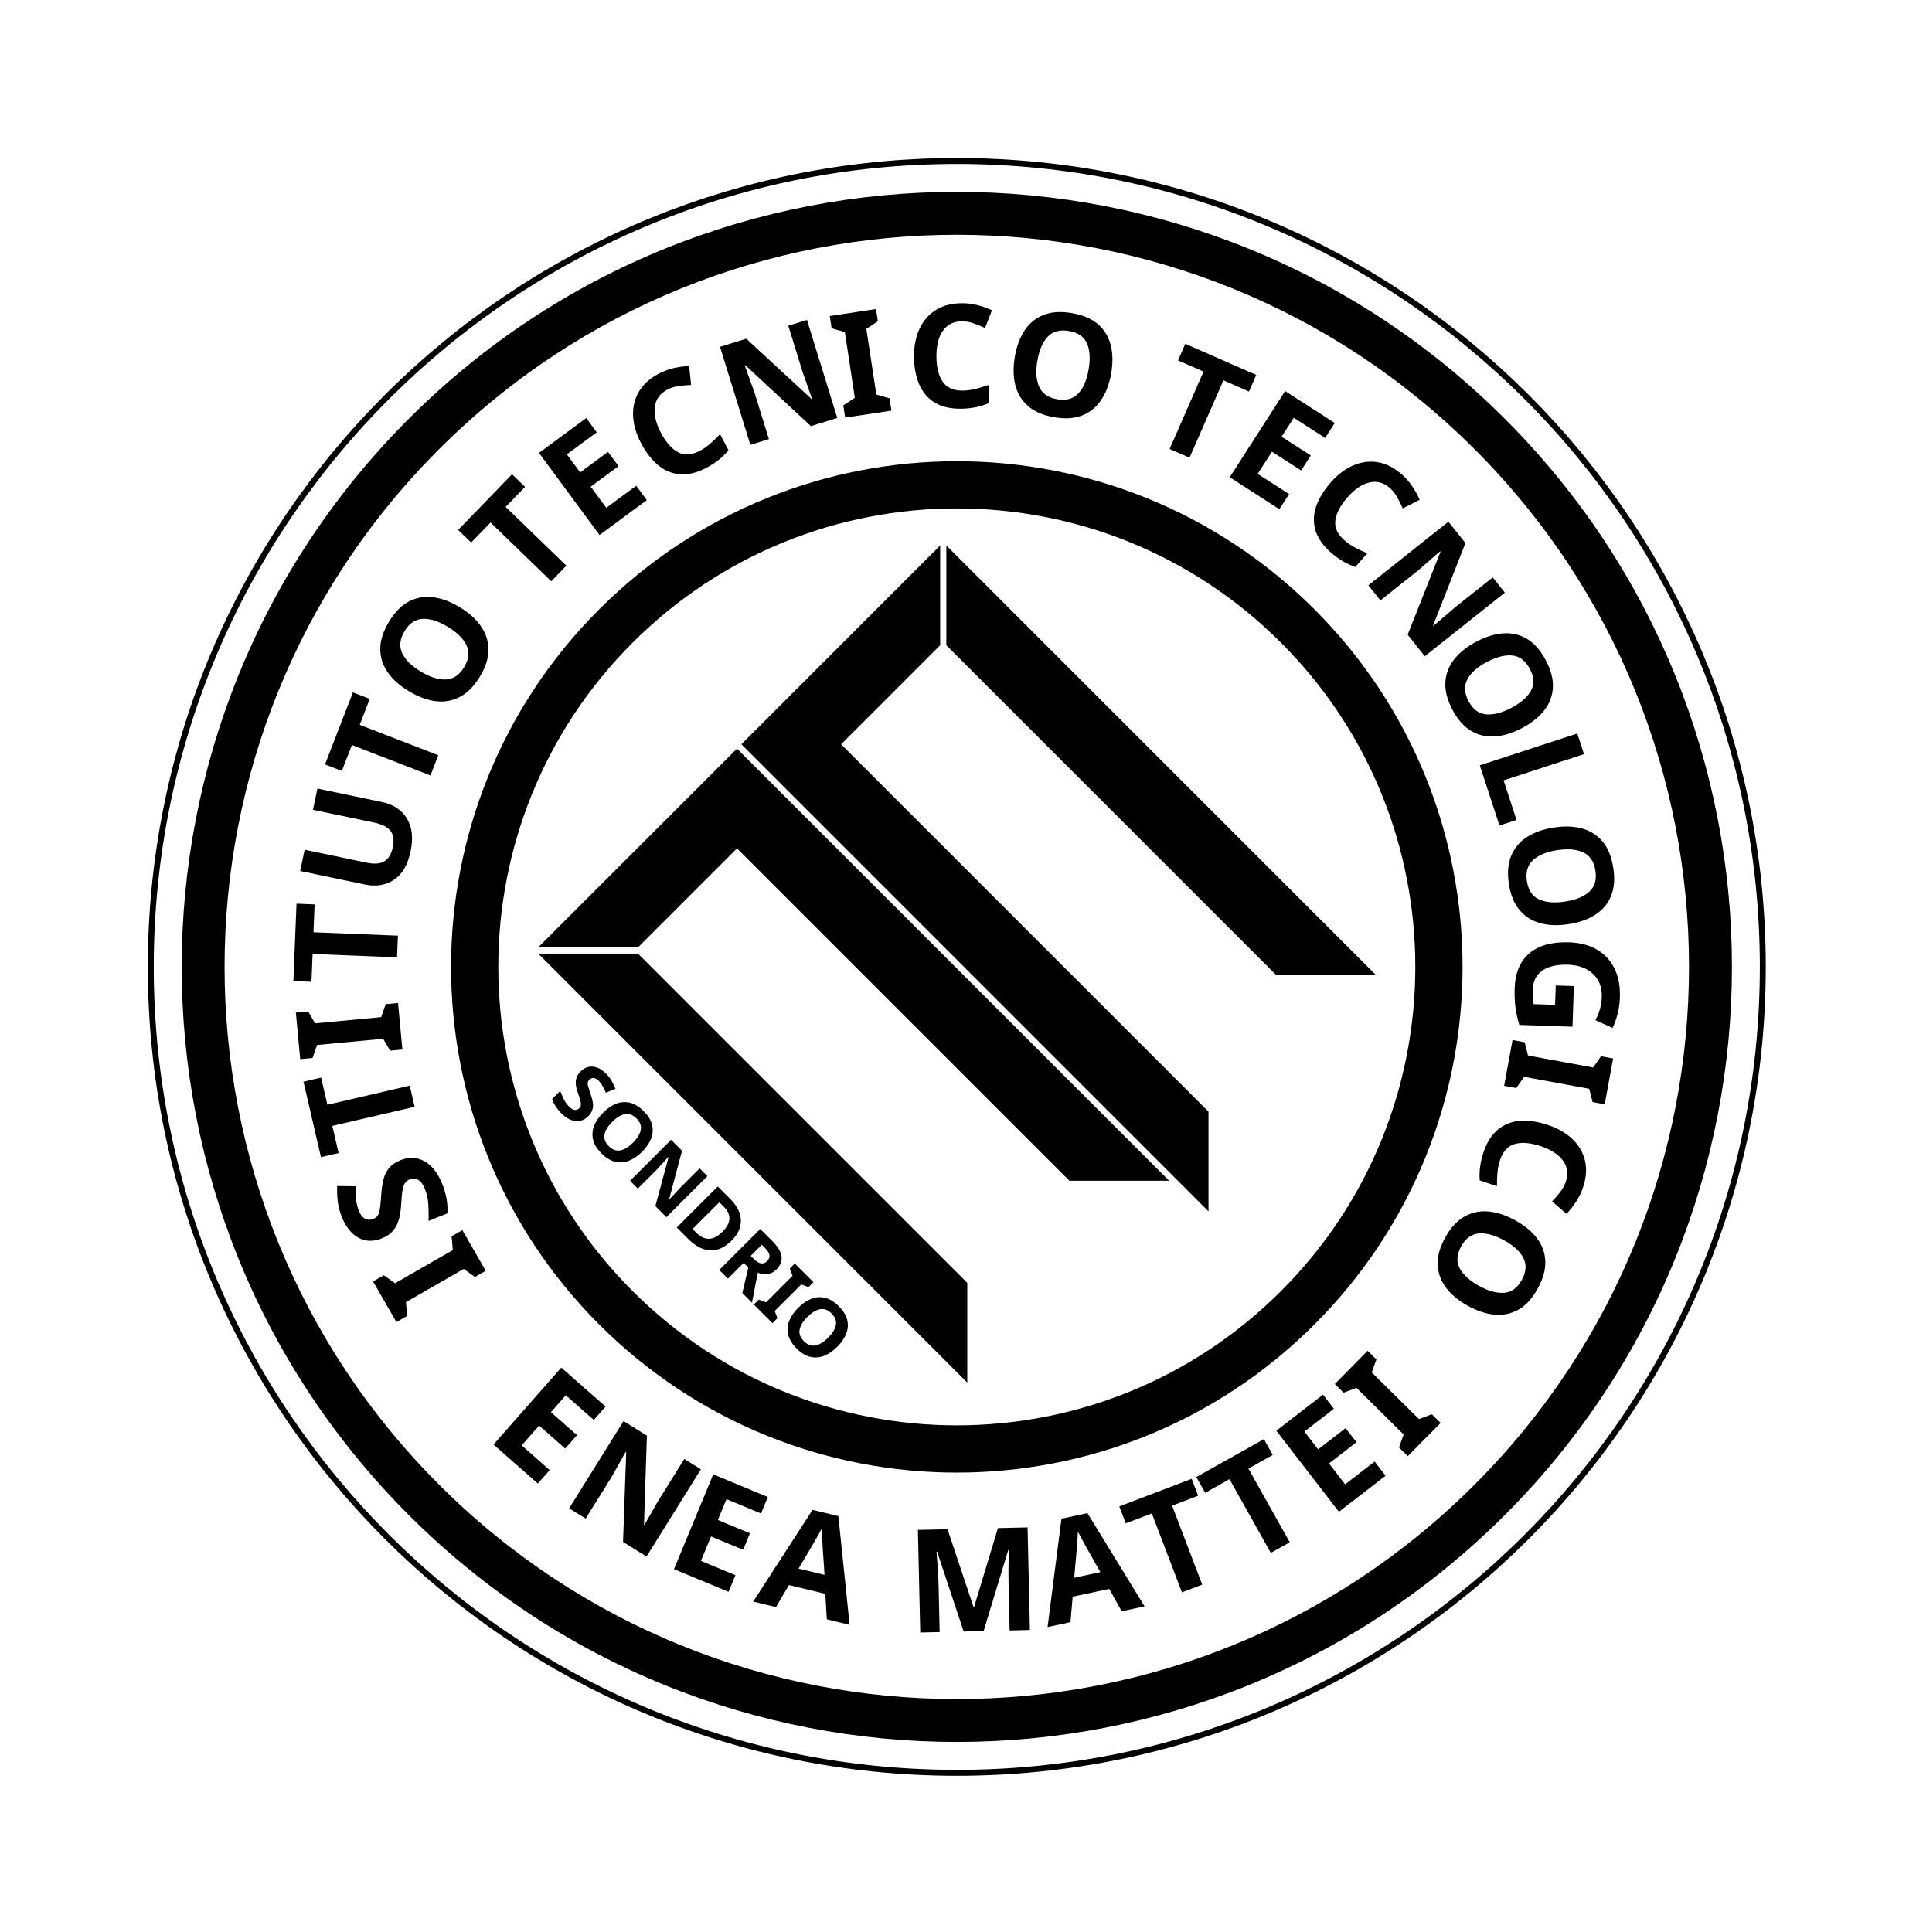
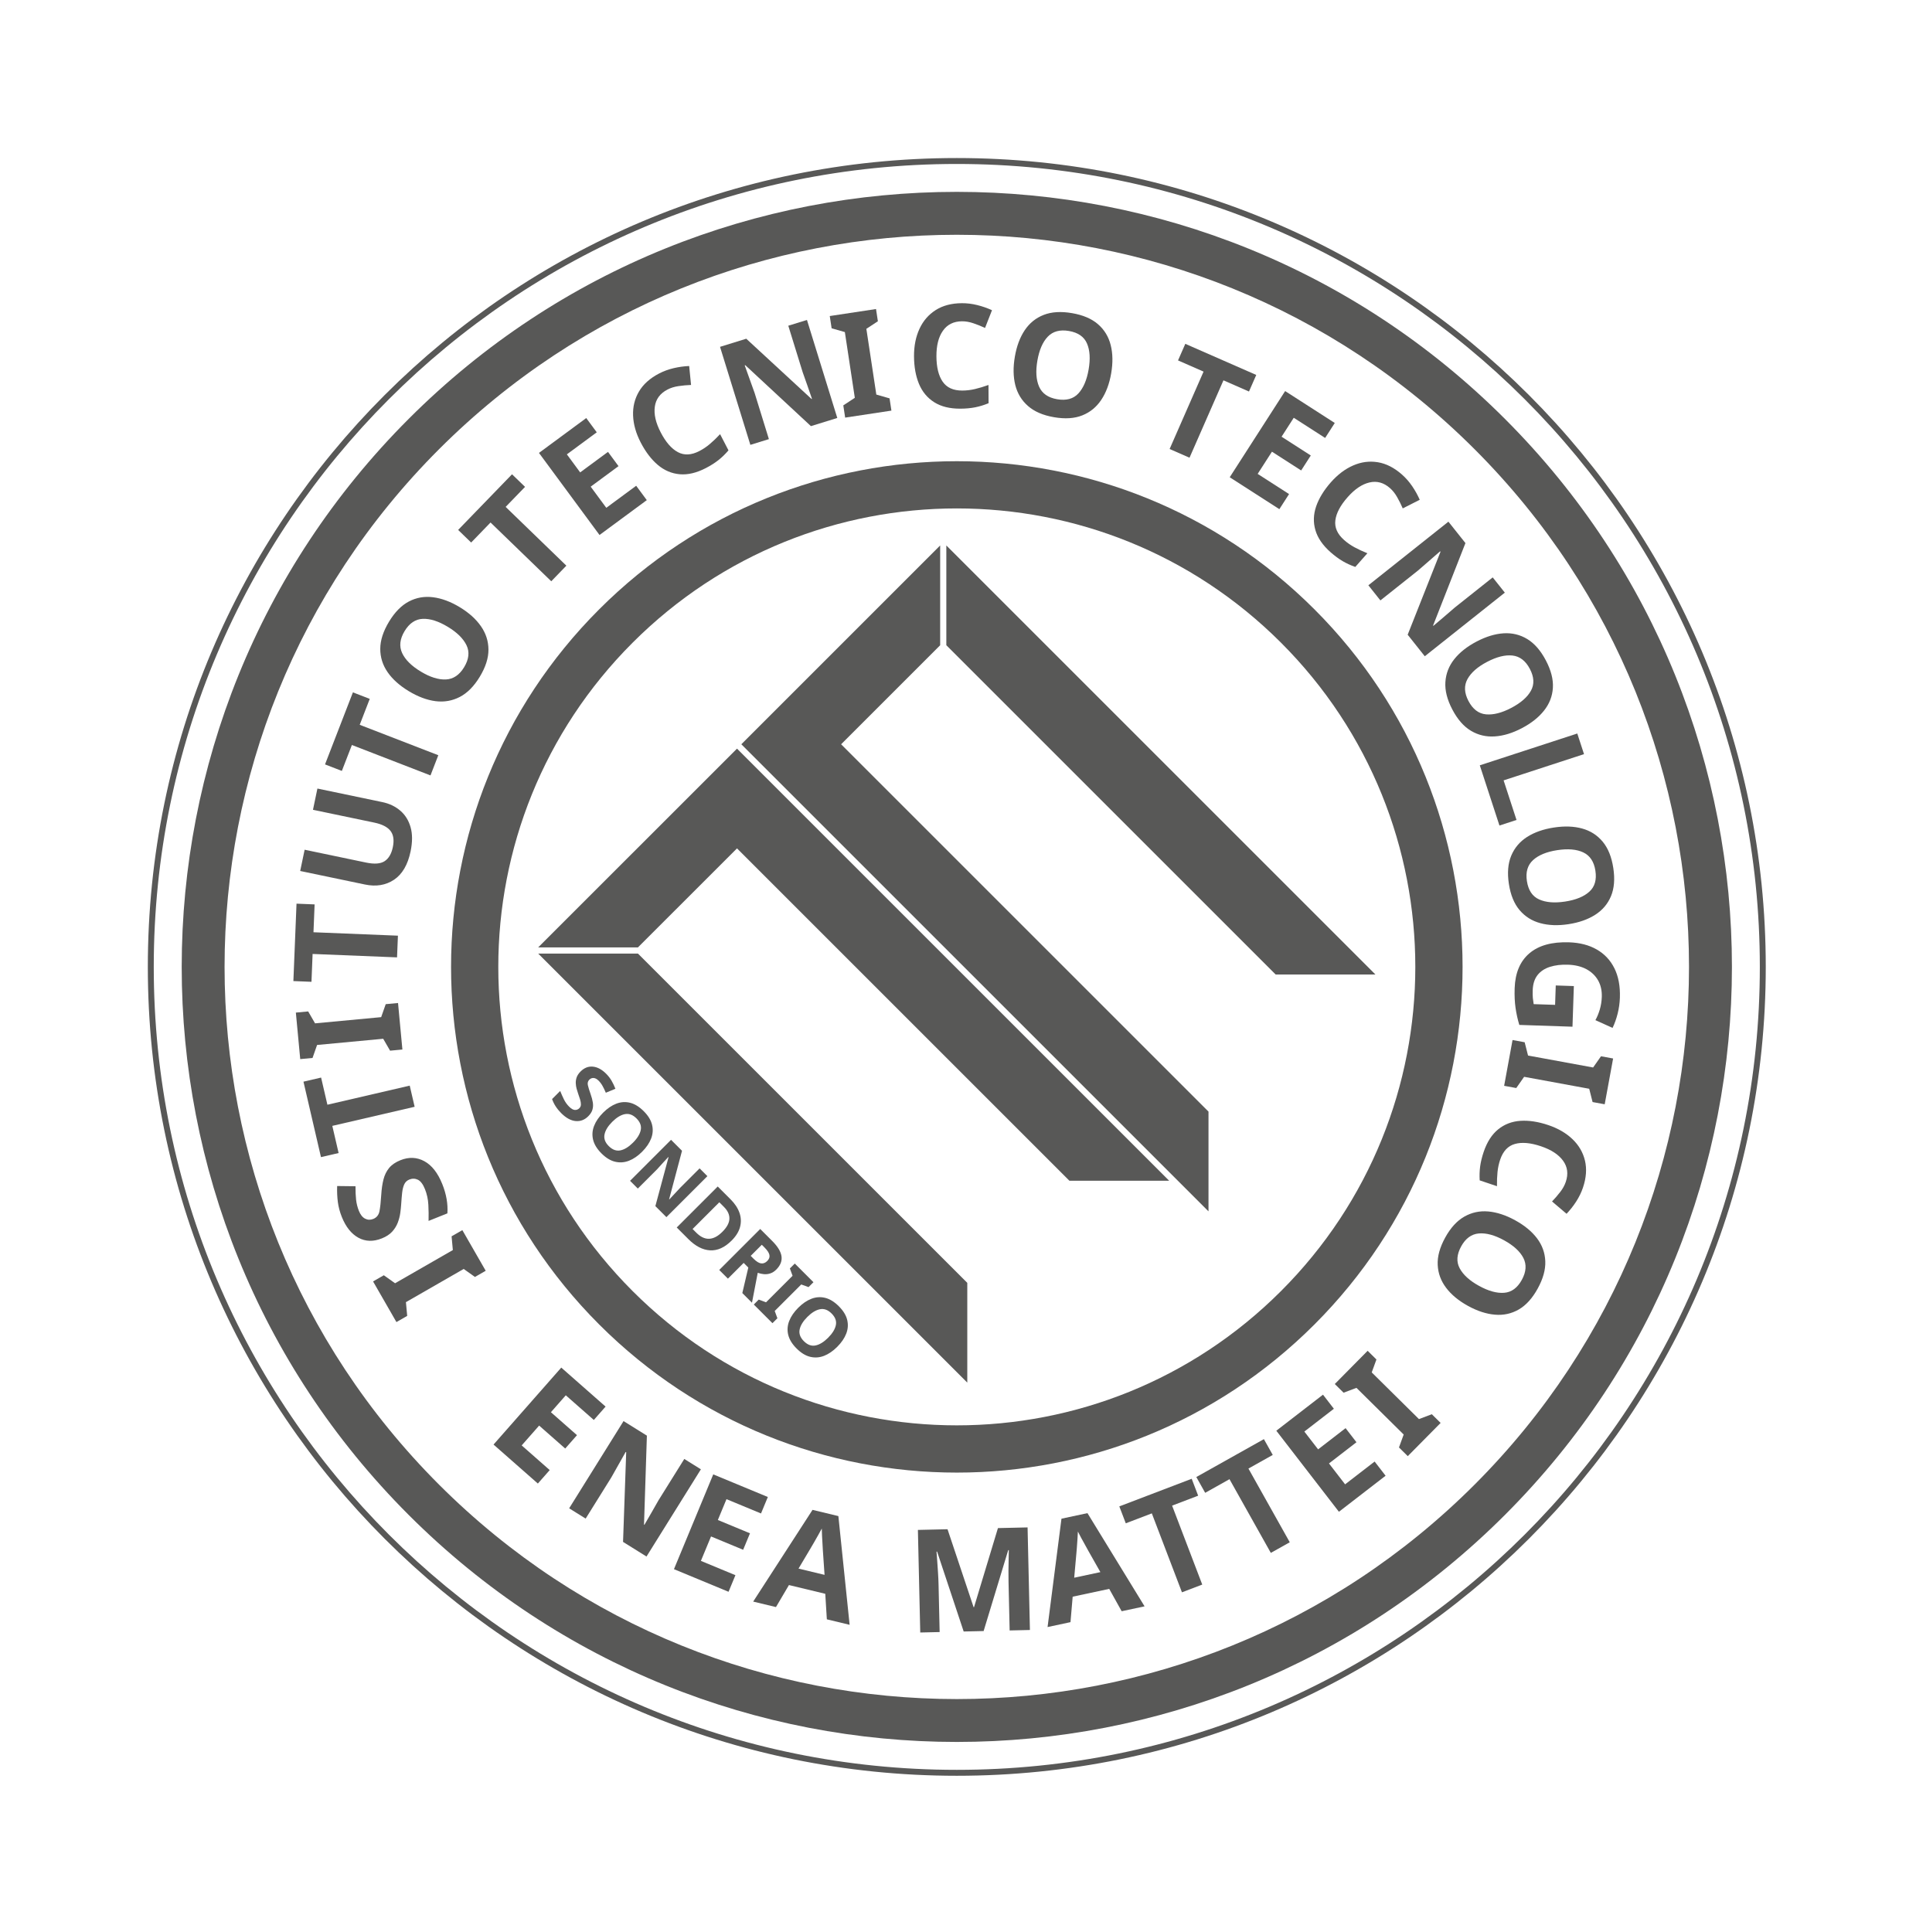
<svg xmlns="http://www.w3.org/2000/svg" viewBox="0 0 646.29 651.97">
  <defs>
-     <style>.cls-1,.cls-4{fill:none;}.cls-2{font-size:48.5px;}.cls-2,.cls-3{font-family:Tahoma-Bold, Tahoma;font-weight:700;}.cls-3{font-size:27.4px;}.cls-4{stroke:#000;stroke-miterlimit:10;stroke-width:2px;}</style>
+     <style>.cls-1{font-size:48.5px;}.cls-1,.cls-2,.cls-3{fill:#585857;}.cls-1,.cls-3{font-family:Tahoma-Bold, Tahoma;font-weight:700;}.cls-3{font-size:27.4px;}.cls-4{fill:none;stroke:#585857;stroke-miterlimit:10;stroke-width:2px;}</style>
  </defs>
  <g id="Livello_2" data-name="Livello 2">
    <g id="Livello_1-2" data-name="Livello 1">
-       <circle class="cls-1" cx="322.84" cy="326.29" r="259.31" />
-       <text class="cls-2" transform="matrix(-0.5, -0.87, 0.87, -0.5, 164.66, 430.18)">I</text>
-       <text class="cls-2" transform="translate(153.27 410.94) rotate(-111.85)">S</text>
-       <text class="cls-2" transform="translate(142.25 383.6) rotate(-103.06)">T</text>
-       <text class="cls-2" transform="translate(135.92 355.71) rotate(-95.36)">I</text>
-       <text class="cls-2" transform="translate(133.55 333.44) rotate(-87.68)">T</text>
-       <text class="cls-2" transform="translate(134.34 305.04) rotate(-78.2)">U</text>
-       <text class="cls-2" transform="matrix(0.36, -0.93, 0.93, 0.36, 141.52, 271.33)">T</text>
-       <text class="cls-2" transform="matrix(0.52, -0.86, 0.86, 0.52, 151.44, 244.71)">O</text>
-       <text class="cls-2" transform="translate(170.76 214.07) rotate(-51.35)"> </text>
-       <text class="cls-2" transform="translate(178.79 203.61) rotate(-45.93)">T</text>
-       <text class="cls-2" transform="matrix(0.8, -0.59, 0.59, 0.8, 198.8, 183.11)">E</text>
-       <text class="cls-2" transform="translate(221.64 165.97) rotate(-27.38)">C</text>
-       <text class="cls-2" transform="translate(249.02 151.41) rotate(-17.19)">N</text>
-       <text class="cls-2" transform="matrix(0.99, -0.15, 0.15, 0.99, 283.64, 141.16)">I</text>
-       <text class="cls-2" transform="translate(305.68 137.53) rotate(-0.29)">C</text>
-       <text class="cls-2" transform="translate(336.7 137.03) rotate(9.79)">O</text>
-       <text class="cls-2" transform="translate(372.29 143.86) rotate(17.27)"> </text>
-       <text class="cls-2" transform="translate(385.15 147.35) rotate(23.68)">T</text>
-       <text class="cls-2" transform="matrix(0.84, 0.54, -0.54, 0.84, 411.27, 158.7)">E</text>
-       <text class="cls-2" transform="translate(435.52 173.85) rotate(41.42)">C</text>
-       <text class="cls-2" transform="matrix(0.62, 0.78, -0.78, 0.62, 459.01, 194.11)">N</text>
-       <text class="cls-2" transform="translate(481.5 222.09) rotate(62.33)">O</text>
-       <text class="cls-2" transform="matrix(0.31, 0.95, -0.95, 0.31, 497.96, 254.12)">L</text>
-       <text class="cls-2" transform="translate(506.68 279.11) rotate(81.3)">O</text>
-       <text class="cls-2" transform="translate(512.19 314.6) rotate(91.92)">G</text>
-       <text class="cls-2" transform="matrix(-0.18, 0.98, -0.98, -0.18, 510.64, 349.45)">I</text>
-       <text class="cls-2" transform="translate(506.95 371.48) rotate(108.65)">C</text>
-       <text class="cls-2" transform="translate(497.37 400.95) rotate(118.83)">O</text>
-       <text class="cls-2" transform="matrix(0.75, 0.66, -0.66, 0.75, 163.26, 484.6)">E</text>
-       <text class="cls-2" transform="matrix(0.85, 0.53, -0.53, 0.85, 188.34, 506.68)">N</text>
-       <text class="cls-2" transform="translate(223.38 527.86) rotate(22.51)">E</text>
-       <text class="cls-2" transform="translate(254.14 540.47) rotate(13.54)">A</text>
-       <text class="cls-2" transform="translate(289.01 548.14) rotate(6.81)"> </text>
-       <text class="cls-2" transform="translate(306.15 551) rotate(-1.31)">M</text>
-       <text class="cls-2" transform="translate(353.47 549.06) rotate(-12.05)">A</text>
-       <text class="cls-2" transform="translate(389.12 541.05) rotate(-20.89)">T</text>
-       <text class="cls-2" transform="translate(419.75 529.11) rotate(-29.28)">T</text>
-       <text class="cls-2" transform="matrix(0.79, -0.61, 0.61, 0.79, 448.33, 512.82)">E</text>
-       <text class="cls-2" transform="translate(473.92 492.49) rotate(-45.33)">I</text>
-       <polygon points="464.1 328.86 319.31 184.07 319.31 217.74 430.43 328.86 464.1 328.86" />
-       <polygon points="317.23 184.07 250.15 251.16 407.77 408.79 407.77 375.12 283.81 251.16 317.23 217.74 317.23 184.07" />
-       <polygon points="394.5 398.45 360.84 398.45 248.68 286.29 215.26 319.71 181.59 319.71 248.68 252.63 394.5 398.45" />
-       <polygon points="181.59 321.79 215.25 321.79 326.38 432.91 326.38 466.58 181.59 321.79" />
+       <text class="cls-1" transform="matrix(-0.5, -0.87, 0.87, -0.5, 164.66, 430.18)">I</text>
+       <text class="cls-1" transform="translate(153.27 410.94) rotate(-111.85)">S</text>
+       <text class="cls-1" transform="translate(142.25 383.6) rotate(-103.06)">T</text>
+       <text class="cls-1" transform="translate(135.92 355.71) rotate(-95.36)">I</text>
+       <text class="cls-1" transform="translate(133.55 333.44) rotate(-87.68)">T</text>
+       <text class="cls-1" transform="translate(134.34 305.04) rotate(-78.2)">U</text>
+       <text class="cls-1" transform="matrix(0.36, -0.93, 0.93, 0.36, 141.52, 271.32)">T</text>
+       <text class="cls-1" transform="matrix(0.52, -0.86, 0.86, 0.52, 151.44, 244.71)">O</text>
+       <text class="cls-1" transform="translate(170.76 214.07) rotate(-51.35)"> </text>
+       <text class="cls-1" transform="translate(178.79 203.61) rotate(-45.93)">T</text>
+       <text class="cls-1" transform="matrix(0.8, -0.59, 0.59, 0.8, 198.8, 183.11)">E</text>
+       <text class="cls-1" transform="translate(221.64 165.97) rotate(-27.38)">C</text>
+       <text class="cls-1" transform="translate(249.02 151.41) rotate(-17.19)">N</text>
+       <text class="cls-1" transform="matrix(0.99, -0.15, 0.15, 0.99, 283.64, 141.16)">I</text>
+       <text class="cls-1" transform="translate(305.68 137.52) rotate(-0.29)">C</text>
+       <text class="cls-1" transform="translate(336.7 137.03) rotate(9.79)">O</text>
+       <text class="cls-1" transform="translate(372.29 143.86) rotate(17.27)"> </text>
+       <text class="cls-1" transform="translate(385.15 147.35) rotate(23.68)">T</text>
+       <text class="cls-1" transform="matrix(0.84, 0.54, -0.54, 0.84, 411.27, 158.7)">E</text>
+       <text class="cls-1" transform="translate(435.52 173.85) rotate(41.42)">C</text>
+       <text class="cls-1" transform="matrix(0.62, 0.78, -0.78, 0.62, 459.01, 194.11)">N</text>
+       <text class="cls-1" transform="translate(481.5 222.09) rotate(62.33)">O</text>
+       <text class="cls-1" transform="matrix(0.31, 0.95, -0.95, 0.31, 497.96, 254.12)">L</text>
+       <text class="cls-1" transform="translate(506.68 279.11) rotate(81.3)">O</text>
+       <text class="cls-1" transform="translate(512.19 314.6) rotate(91.92)">G</text>
+       <text class="cls-1" transform="matrix(-0.18, 0.98, -0.98, -0.18, 510.64, 349.45)">I</text>
+       <text class="cls-1" transform="translate(506.95 371.48) rotate(108.65)">C</text>
+       <text class="cls-1" transform="translate(497.37 400.95) rotate(118.83)">O</text>
+       <text class="cls-1" transform="matrix(0.75, 0.66, -0.66, 0.75, 163.26, 484.6)">E</text>
+       <text class="cls-1" transform="matrix(0.85, 0.53, -0.53, 0.85, 188.34, 506.68)">N</text>
+       <text class="cls-1" transform="translate(223.38 527.86) rotate(22.51)">E</text>
+       <text class="cls-1" transform="translate(254.14 540.47) rotate(13.54)">A</text>
+       <text class="cls-1" transform="translate(289.01 548.14) rotate(6.81)"> </text>
+       <text class="cls-1" transform="translate(306.15 551) rotate(-1.31)">M</text>
+       <text class="cls-1" transform="translate(353.47 549.06) rotate(-12.05)">A</text>
+       <text class="cls-1" transform="translate(389.12 541.04) rotate(-20.89)">T</text>
+       <text class="cls-1" transform="translate(419.75 529.11) rotate(-29.28)">T</text>
+       <text class="cls-1" transform="matrix(0.79, -0.61, 0.61, 0.79, 448.33, 512.82)">E</text>
+       <text class="cls-1" transform="translate(473.92 492.49) rotate(-45.33)">I</text>
+       <polygon class="cls-2" points="464.1 328.86 319.31 184.07 319.31 217.74 430.43 328.86 464.1 328.86" />
+       <polygon class="cls-2" points="317.23 184.07 250.14 251.16 407.77 408.78 407.77 375.12 283.81 251.16 317.23 217.74 317.23 184.07" />
+       <polygon class="cls-2" points="394.5 398.45 360.84 398.45 248.68 286.29 215.25 319.71 181.59 319.71 248.68 252.63 394.5 398.45" />
+       <polygon class="cls-2" points="181.59 321.79 215.25 321.79 326.38 432.91 326.38 466.58 181.59 321.79" />
      <text class="cls-3" transform="translate(184.75 370.63) rotate(45)">SONDRIO</text>
-       <path d="M443.51,205.62a170.65,170.65,0,1,0,0,241.34A170.64,170.64,0,0,0,443.51,205.62ZM213.45,435.68a154.71,154.71,0,1,1,218.79,0A154.7,154.7,0,0,1,213.45,435.68Z" />
-       <path d="M507.78,141.35C405.64,39.21,240,39.21,137.9,141.35s-102.13,267.74,0,369.88,267.74,102.14,369.88,0S609.92,243.49,507.78,141.35ZM148.14,501c-96.49-96.48-96.49-252.92,0-349.41s252.92-96.48,349.41,0S594,404.51,497.55,501,244.63,597.48,148.14,501Z" />
+       <path class="cls-2" d="M443.51,205.62a170.65,170.65,0,1,0,0,241.34A170.64,170.64,0,0,0,443.51,205.62ZM213.45,435.68a154.71,154.71,0,1,1,218.79,0A154.7,154.7,0,0,1,213.45,435.68Z" />
+       <path class="cls-2" d="M507.78,141.35C405.64,39.21,240,39.21,137.9,141.35s-102.14,267.74,0,369.88,267.74,102.14,369.88,0S609.92,243.49,507.78,141.35ZM148.14,501c-96.49-96.48-96.49-252.92,0-349.41s252.92-96.48,349.41,0S594,404.5,497.55,501,244.63,597.48,148.14,501Z" />
      <circle class="cls-4" cx="322.84" cy="326.29" r="271.96" />
    </g>
  </g>
</svg>
